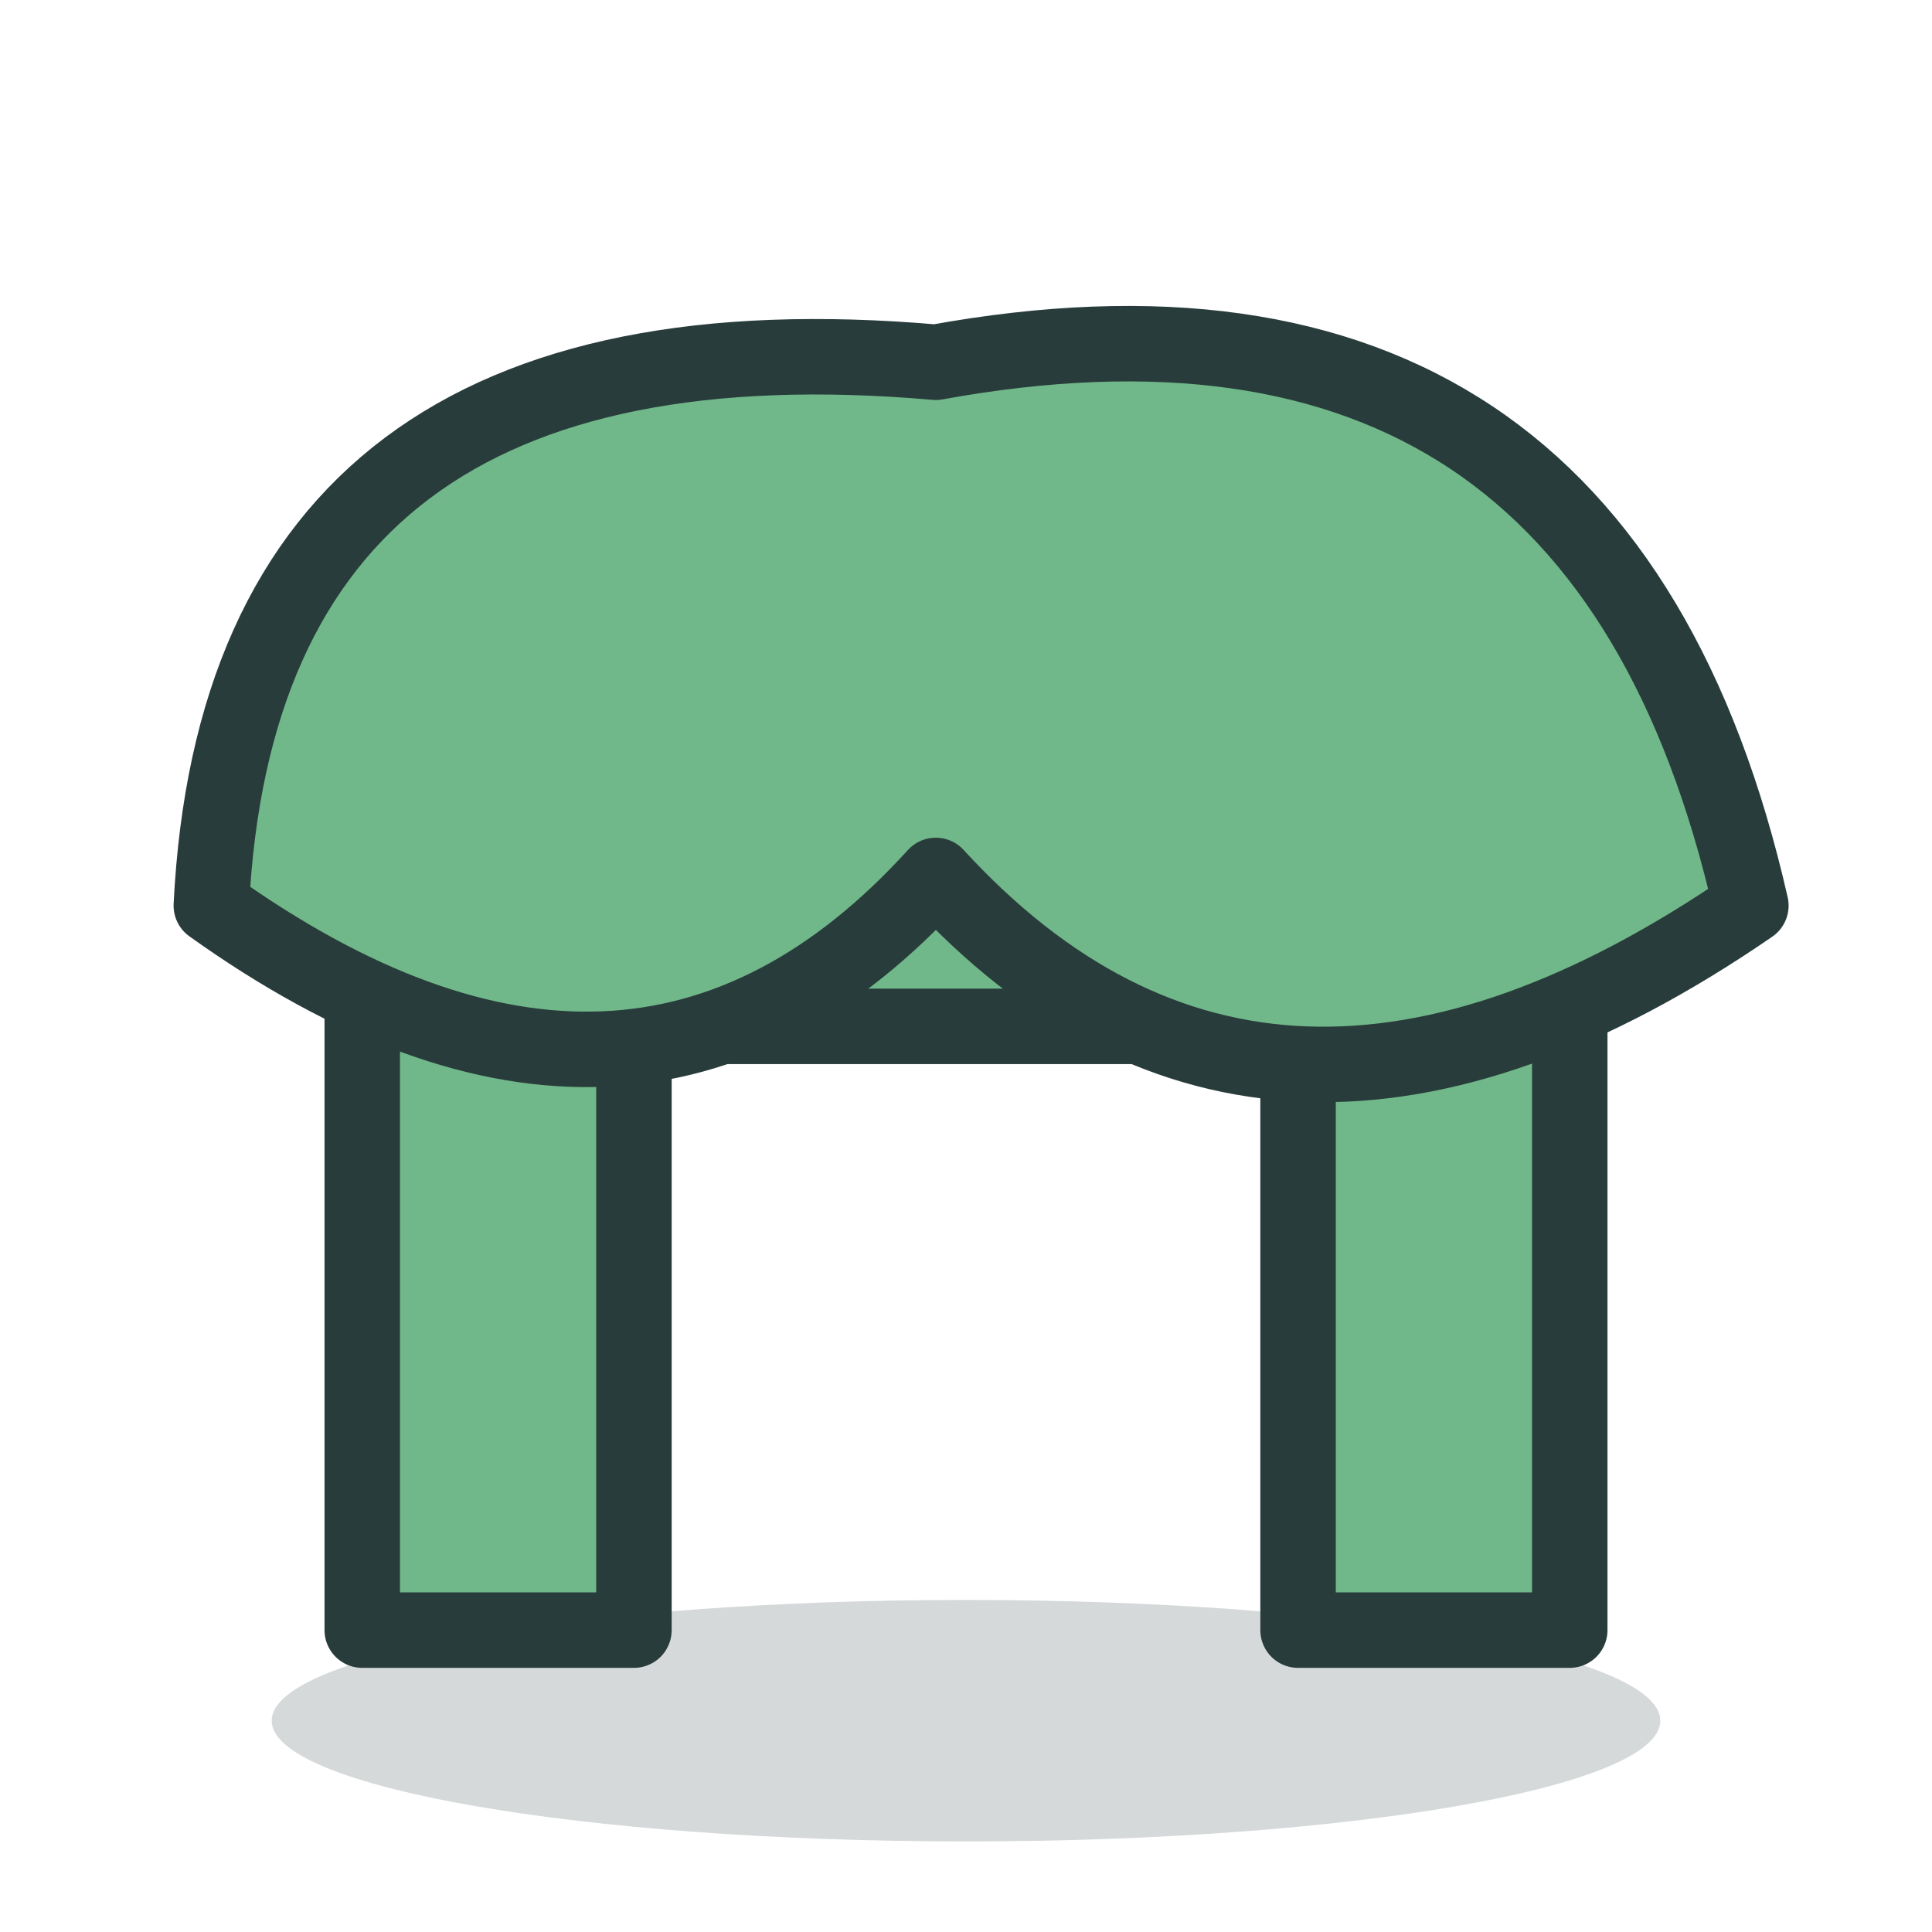
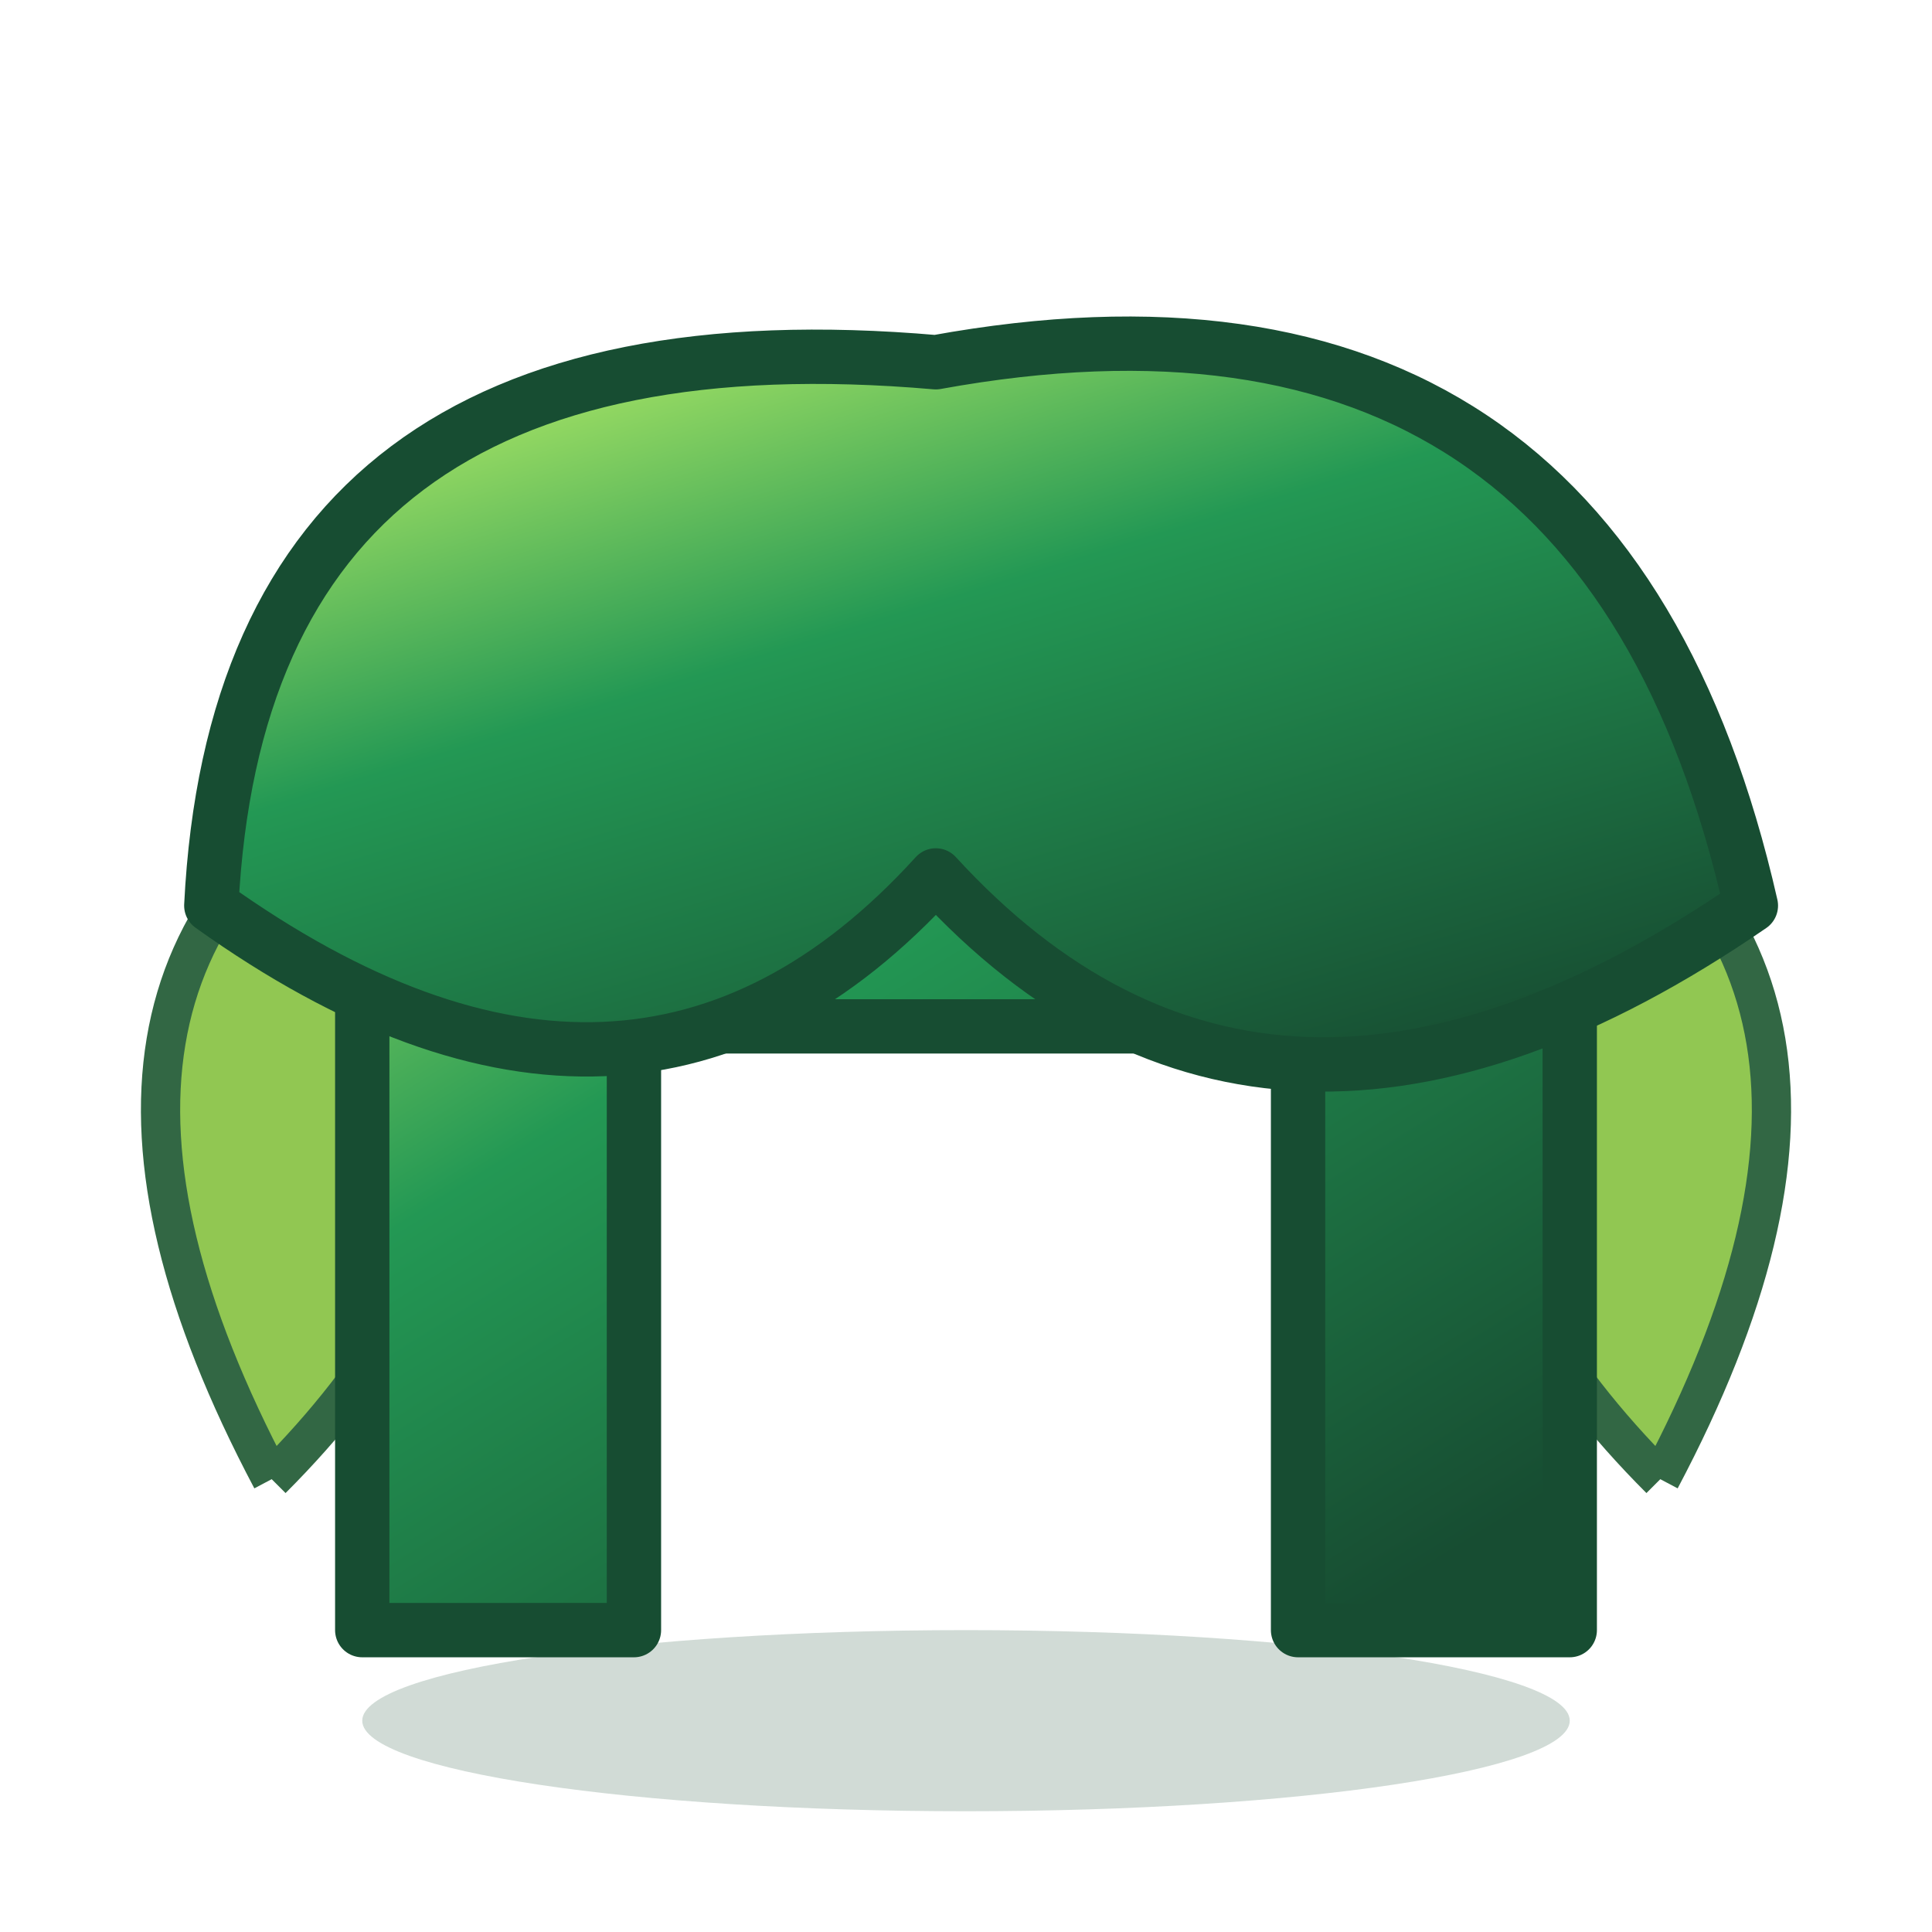
- <svg xmlns="http://www.w3.org/2000/svg" viewBox="0 0 64 64">
-   <ellipse cx="32" cy="57" rx="23" ry="4" fill="#182e2c" opacity=".18" />
-   <g fill="#70b889" stroke="#293c3c" stroke-width="2.5" stroke-linejoin="round" stroke-linecap="round">
+ <svg xmlns="http://www.w3.org/2000/svg" viewBox="0 0 64 64" data-family="leaf" data-rank="treasure" data-material="rounded foliage">
+   <defs>
+     <linearGradient id="m" x1=".15" y1="0" x2=".8" y2="1" gradientUnits="objectBoundingBox">
+       <stop stop-color="#bbef67" />
+       <stop offset=".4" stop-color="#239854" />
+       <stop offset="1" stop-color="#174d32" />
+     </linearGradient>
+   </defs>
+   <ellipse cx="32" cy="57" rx="20" ry="3" fill="#174d32" opacity=".20" />
+   <path d="M9 49Q0 32 13 25Q20 38 9 49M55 49Q64 32 51 25Q44 38 55 49" fill="#91c752" stroke="#326744" stroke-width="1.3" />
+   <g transform="translate(32 34) scale(1) translate(-32 -34)" fill="url(#m)" stroke="#174d32" stroke-width="1.8" stroke-linejoin="round" stroke-linecap="round">
    <path d="M12 54V29Q31 3 52 29V54H43V34H21V54Z" />
    <path d="M7 30Q8 10 31 12Q53 8 58 30Q42 41 31 29Q21 40 7 30Z" />
  </g>
</svg>
